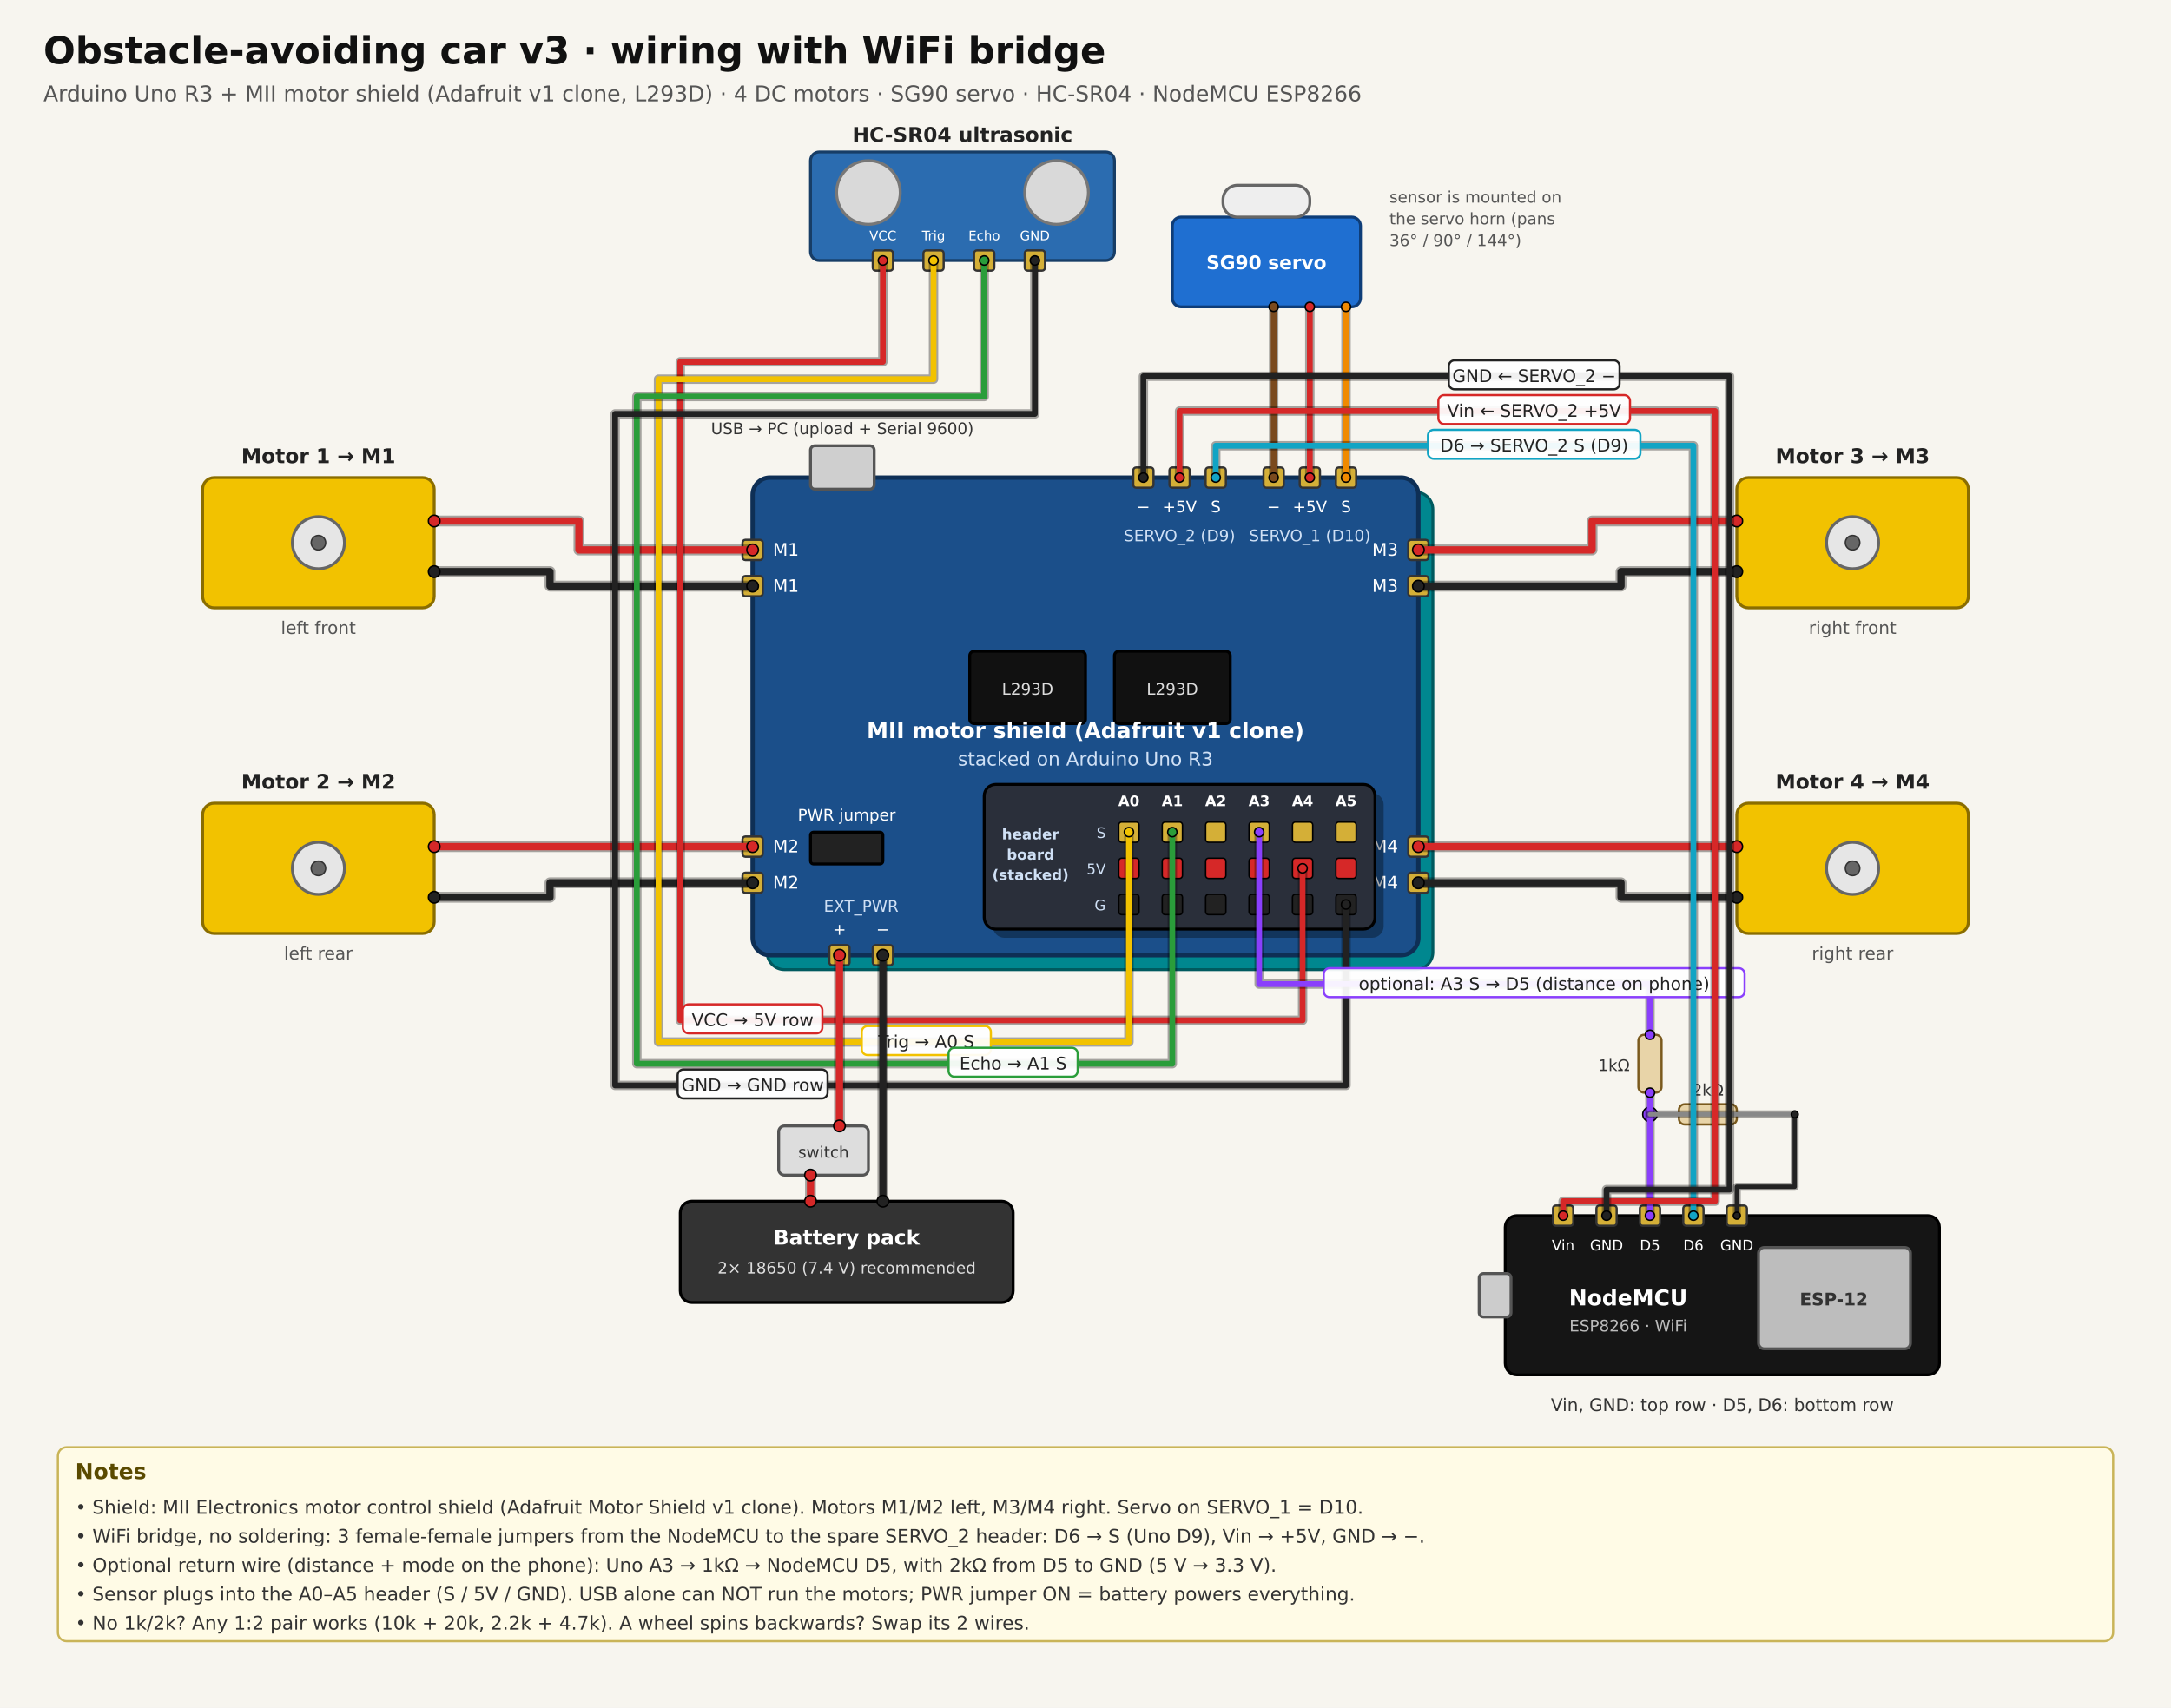
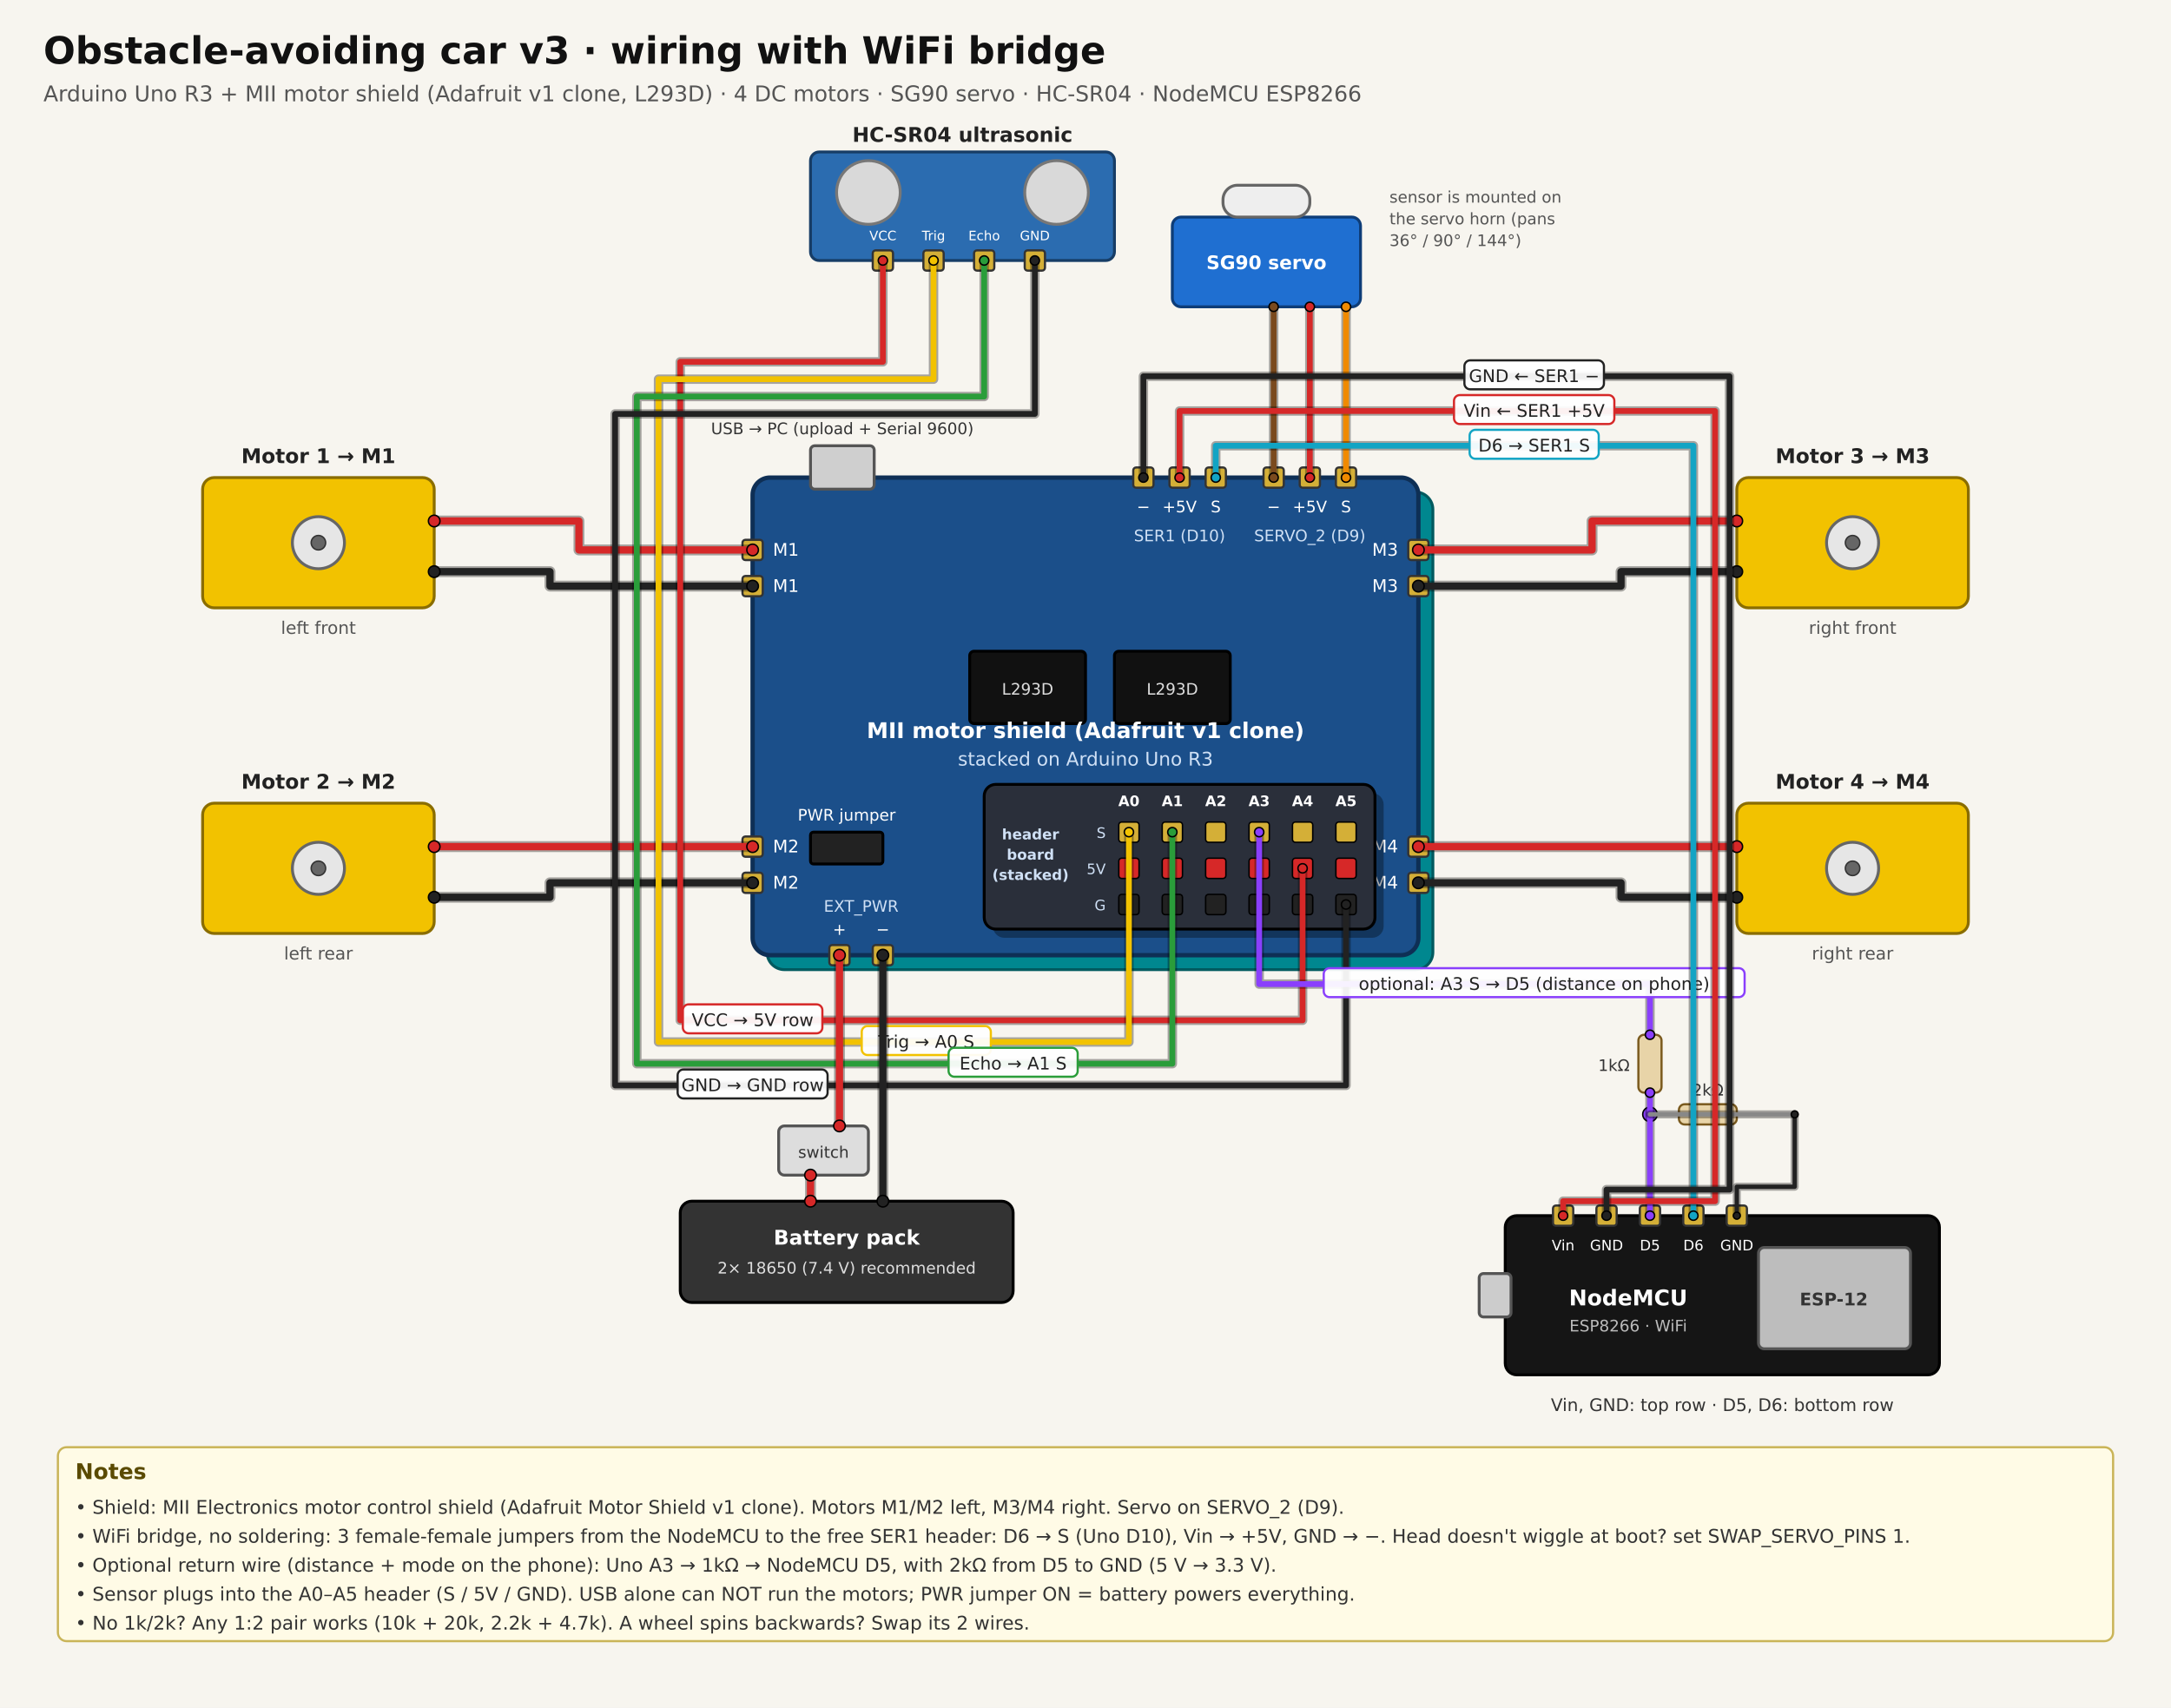
<svg xmlns="http://www.w3.org/2000/svg" width="1500" height="1180" viewBox="0 0 1500 1180">
  <rect x="0" y="0" width="1500" height="1180" fill="#f7f5ef" />
  <text x="30" y="44" font-family="DejaVu Sans, Arial, sans-serif" font-size="26" fill="#111" text-anchor="start" font-weight="bold">Obstacle-avoiding car v3 · wiring with WiFi bridge</text>
  <text x="30" y="70" font-family="DejaVu Sans, Arial, sans-serif" font-size="15" fill="#555" text-anchor="start" font-weight="normal">Arduino Uno R3 + MII motor shield (Adafruit v1 clone, L293D) · 4 DC motors · SG90 servo · HC-SR04 · NodeMCU ESP8266</text>
  <rect x="530" y="340" width="460" height="330" rx="12" fill="#00878f" stroke="#005a5f" stroke-width="2" />
  <rect x="520" y="330" width="460" height="330" rx="12" fill="#1b4f8a" stroke="#0e2f55" stroke-width="3" />
  <rect x="670" y="450" width="80" height="50" rx="3" fill="#111" stroke="#000" stroke-width="2" />
  <rect x="770" y="450" width="80" height="50" rx="3" fill="#111" stroke="#000" stroke-width="2" />
  <text x="710" y="480" font-family="DejaVu Sans, Arial, sans-serif" font-size="11" fill="#ddd" text-anchor="middle" font-weight="normal">L293D</text>
  <text x="810" y="480" font-family="DejaVu Sans, Arial, sans-serif" font-size="11" fill="#ddd" text-anchor="middle" font-weight="normal">L293D</text>
  <text x="750.0" y="510" font-family="DejaVu Sans, Arial, sans-serif" font-size="15" fill="#fff" text-anchor="middle" font-weight="bold">MII motor shield (Adafruit v1 clone)</text>
  <text x="750.0" y="529" font-family="DejaVu Sans, Arial, sans-serif" font-size="13" fill="#cfe0f5" text-anchor="middle" font-weight="normal">stacked on Arduino Uno R3</text>
  <rect x="560" y="575" width="50" height="22" rx="2" fill="#222" stroke="#000" stroke-width="2" />
  <text x="585" y="567" font-family="DejaVu Sans, Arial, sans-serif" font-size="11" fill="#fff" text-anchor="middle" font-weight="normal">PWR jumper</text>
  <rect x="560" y="308" width="44" height="30" rx="3" fill="#cfcfcf" stroke="#555" stroke-width="2" />
  <text x="582" y="300" font-family="DejaVu Sans, Arial, sans-serif" font-size="11" fill="#333" text-anchor="middle" font-weight="normal">USB → PC (upload + Serial 9600)</text>
  <rect x="513" y="373" width="14" height="14" rx="2" fill="#d4af37" stroke="#333" stroke-width="1.5" />
  <text x="534" y="384" font-family="DejaVu Sans, Arial, sans-serif" font-size="12" fill="#fff" text-anchor="start" font-weight="normal">M1</text>
  <rect x="513" y="398" width="14" height="14" rx="2" fill="#d4af37" stroke="#333" stroke-width="1.5" />
  <text x="534" y="409" font-family="DejaVu Sans, Arial, sans-serif" font-size="12" fill="#fff" text-anchor="start" font-weight="normal">M1</text>
  <rect x="513" y="578" width="14" height="14" rx="2" fill="#d4af37" stroke="#333" stroke-width="1.5" />
  <text x="534" y="589" font-family="DejaVu Sans, Arial, sans-serif" font-size="12" fill="#fff" text-anchor="start" font-weight="normal">M2</text>
  <rect x="513" y="603" width="14" height="14" rx="2" fill="#d4af37" stroke="#333" stroke-width="1.5" />
  <text x="534" y="614" font-family="DejaVu Sans, Arial, sans-serif" font-size="12" fill="#fff" text-anchor="start" font-weight="normal">M2</text>
  <rect x="973" y="373" width="14" height="14" rx="2" fill="#d4af37" stroke="#333" stroke-width="1.5" />
  <text x="966" y="384" font-family="DejaVu Sans, Arial, sans-serif" font-size="12" fill="#fff" text-anchor="end" font-weight="normal">M3</text>
  <rect x="973" y="398" width="14" height="14" rx="2" fill="#d4af37" stroke="#333" stroke-width="1.5" />
  <text x="966" y="409" font-family="DejaVu Sans, Arial, sans-serif" font-size="12" fill="#fff" text-anchor="end" font-weight="normal">M3</text>
  <rect x="973" y="578" width="14" height="14" rx="2" fill="#d4af37" stroke="#333" stroke-width="1.5" />
  <text x="966" y="589" font-family="DejaVu Sans, Arial, sans-serif" font-size="12" fill="#fff" text-anchor="end" font-weight="normal">M4</text>
  <rect x="973" y="603" width="14" height="14" rx="2" fill="#d4af37" stroke="#333" stroke-width="1.5" />
  <text x="966" y="614" font-family="DejaVu Sans, Arial, sans-serif" font-size="12" fill="#fff" text-anchor="end" font-weight="normal">M4</text>
  <rect x="873" y="323" width="14" height="14" rx="2" fill="#d4af37" stroke="#333" stroke-width="1.5" />
  <text x="880" y="354" font-family="DejaVu Sans, Arial, sans-serif" font-size="11" fill="#fff" text-anchor="middle" font-weight="normal">−</text>
  <rect x="898" y="323" width="14" height="14" rx="2" fill="#d4af37" stroke="#333" stroke-width="1.5" />
  <text x="905" y="354" font-family="DejaVu Sans, Arial, sans-serif" font-size="11" fill="#fff" text-anchor="middle" font-weight="normal">+5V</text>
  <rect x="923" y="323" width="14" height="14" rx="2" fill="#d4af37" stroke="#333" stroke-width="1.5" />
  <text x="930" y="354" font-family="DejaVu Sans, Arial, sans-serif" font-size="11" fill="#fff" text-anchor="middle" font-weight="normal">S</text>
-   <text x="905" y="374" font-family="DejaVu Sans, Arial, sans-serif" font-size="11" fill="#cfe0f5" text-anchor="middle" font-weight="normal">SERVO_1 (D10)</text>
+   <text x="905" y="374" font-family="DejaVu Sans, Arial, sans-serif" font-size="11" fill="#cfe0f5" text-anchor="middle" font-weight="normal">SERVO_2 (D9)</text>
  <rect x="783" y="323" width="14" height="14" rx="2" fill="#d4af37" stroke="#333" stroke-width="1.5" />
  <text x="790" y="354" font-family="DejaVu Sans, Arial, sans-serif" font-size="11" fill="#fff" text-anchor="middle" font-weight="normal">−</text>
  <rect x="808" y="323" width="14" height="14" rx="2" fill="#d4af37" stroke="#333" stroke-width="1.5" />
  <text x="815" y="354" font-family="DejaVu Sans, Arial, sans-serif" font-size="11" fill="#fff" text-anchor="middle" font-weight="normal">+5V</text>
  <rect x="833" y="323" width="14" height="14" rx="2" fill="#d4af37" stroke="#333" stroke-width="1.5" />
  <text x="840" y="354" font-family="DejaVu Sans, Arial, sans-serif" font-size="11" fill="#fff" text-anchor="middle" font-weight="normal">S</text>
-   <text x="815" y="374" font-family="DejaVu Sans, Arial, sans-serif" font-size="11" fill="#cfe0f5" text-anchor="middle" font-weight="normal">SERVO_2 (D9)</text>
+   <text x="815" y="374" font-family="DejaVu Sans, Arial, sans-serif" font-size="11" fill="#cfe0f5" text-anchor="middle" font-weight="normal">SER1 (D10)</text>
  <rect x="686" y="548" width="270" height="100" rx="8" fill="#00000055" stroke="none" stroke-width="0" />
  <rect x="680" y="542" width="270" height="100" rx="8" fill="#2a2f3a" stroke="#000" stroke-width="2" />
  <text x="712" y="580" font-family="DejaVu Sans, Arial, sans-serif" font-size="10" fill="#cfe0f5" text-anchor="middle" font-weight="bold">header</text>
  <text x="712" y="594" font-family="DejaVu Sans, Arial, sans-serif" font-size="10" fill="#cfe0f5" text-anchor="middle" font-weight="bold">board</text>
  <text x="712" y="608" font-family="DejaVu Sans, Arial, sans-serif" font-size="10" fill="#cfe0f5" text-anchor="middle" font-weight="bold">(stacked)</text>
  <text x="850" y="651" font-family="DejaVu Sans, Arial, sans-serif" font-size="1" fill="#222" text-anchor="start" font-weight="normal" />
  <text x="780" y="557" font-family="DejaVu Sans, Arial, sans-serif" font-size="10" fill="#fff" text-anchor="middle" font-weight="bold">A0</text>
  <rect x="773" y="568" width="14" height="14" rx="2" fill="#d4af37" stroke="#000" stroke-width="1" />
  <rect x="773" y="593" width="14" height="14" rx="2" fill="#d62828" stroke="#000" stroke-width="1" />
  <rect x="773" y="618" width="14" height="14" rx="2" fill="#222" stroke="#000" stroke-width="1" />
  <text x="810" y="557" font-family="DejaVu Sans, Arial, sans-serif" font-size="10" fill="#fff" text-anchor="middle" font-weight="bold">A1</text>
  <rect x="803" y="568" width="14" height="14" rx="2" fill="#d4af37" stroke="#000" stroke-width="1" />
  <rect x="803" y="593" width="14" height="14" rx="2" fill="#d62828" stroke="#000" stroke-width="1" />
  <rect x="803" y="618" width="14" height="14" rx="2" fill="#222" stroke="#000" stroke-width="1" />
  <text x="840" y="557" font-family="DejaVu Sans, Arial, sans-serif" font-size="10" fill="#fff" text-anchor="middle" font-weight="bold">A2</text>
  <rect x="833" y="568" width="14" height="14" rx="2" fill="#d4af37" stroke="#000" stroke-width="1" />
  <rect x="833" y="593" width="14" height="14" rx="2" fill="#d62828" stroke="#000" stroke-width="1" />
  <rect x="833" y="618" width="14" height="14" rx="2" fill="#222" stroke="#000" stroke-width="1" />
  <text x="870" y="557" font-family="DejaVu Sans, Arial, sans-serif" font-size="10" fill="#fff" text-anchor="middle" font-weight="bold">A3</text>
  <rect x="863" y="568" width="14" height="14" rx="2" fill="#d4af37" stroke="#000" stroke-width="1" />
  <rect x="863" y="593" width="14" height="14" rx="2" fill="#d62828" stroke="#000" stroke-width="1" />
  <rect x="863" y="618" width="14" height="14" rx="2" fill="#222" stroke="#000" stroke-width="1" />
  <text x="900" y="557" font-family="DejaVu Sans, Arial, sans-serif" font-size="10" fill="#fff" text-anchor="middle" font-weight="bold">A4</text>
  <rect x="893" y="568" width="14" height="14" rx="2" fill="#d4af37" stroke="#000" stroke-width="1" />
  <rect x="893" y="593" width="14" height="14" rx="2" fill="#d62828" stroke="#000" stroke-width="1" />
  <rect x="893" y="618" width="14" height="14" rx="2" fill="#222" stroke="#000" stroke-width="1" />
  <text x="930" y="557" font-family="DejaVu Sans, Arial, sans-serif" font-size="10" fill="#fff" text-anchor="middle" font-weight="bold">A5</text>
  <rect x="923" y="568" width="14" height="14" rx="2" fill="#d4af37" stroke="#000" stroke-width="1" />
  <rect x="923" y="593" width="14" height="14" rx="2" fill="#d62828" stroke="#000" stroke-width="1" />
  <rect x="923" y="618" width="14" height="14" rx="2" fill="#222" stroke="#000" stroke-width="1" />
  <text x="764" y="579" font-family="DejaVu Sans, Arial, sans-serif" font-size="10" fill="#cfe0f5" text-anchor="end" font-weight="normal">S</text>
  <text x="764" y="604" font-family="DejaVu Sans, Arial, sans-serif" font-size="10" fill="#cfe0f5" text-anchor="end" font-weight="normal">5V</text>
  <text x="764" y="629" font-family="DejaVu Sans, Arial, sans-serif" font-size="10" fill="#cfe0f5" text-anchor="end" font-weight="normal">G</text>
  <rect x="573" y="653" width="14" height="14" rx="2" fill="#d4af37" stroke="#333" stroke-width="1.5" />
  <text x="580" y="646" font-family="DejaVu Sans, Arial, sans-serif" font-size="11" fill="#fff" text-anchor="middle" font-weight="normal">+</text>
  <rect x="603" y="653" width="14" height="14" rx="2" fill="#d4af37" stroke="#333" stroke-width="1.5" />
  <text x="610" y="646" font-family="DejaVu Sans, Arial, sans-serif" font-size="11" fill="#fff" text-anchor="middle" font-weight="normal">−</text>
  <text x="595" y="630" font-family="DejaVu Sans, Arial, sans-serif" font-size="11" fill="#cfe0f5" text-anchor="middle" font-weight="normal">EXT_PWR</text>
  <rect x="140" y="330" width="160" height="90" rx="8" fill="#f2c200" stroke="#8a6d00" stroke-width="2" />
  <circle cx="220" cy="375" r="18" fill="#e6e6e6" stroke="#666" stroke-width="2" />
  <circle cx="220" cy="375" r="5" fill="#666" stroke="#333" stroke-width="1" />
  <text x="220" y="320" font-family="DejaVu Sans, Arial, sans-serif" font-size="14" fill="#222" text-anchor="middle" font-weight="bold">Motor 1 → M1</text>
  <text x="220" y="438" font-family="DejaVu Sans, Arial, sans-serif" font-size="12" fill="#555" text-anchor="middle" font-weight="normal">left front</text>
  <rect x="140" y="555" width="160" height="90" rx="8" fill="#f2c200" stroke="#8a6d00" stroke-width="2" />
  <circle cx="220" cy="600" r="18" fill="#e6e6e6" stroke="#666" stroke-width="2" />
  <circle cx="220" cy="600" r="5" fill="#666" stroke="#333" stroke-width="1" />
  <text x="220" y="545" font-family="DejaVu Sans, Arial, sans-serif" font-size="14" fill="#222" text-anchor="middle" font-weight="bold">Motor 2 → M2</text>
  <text x="220" y="663" font-family="DejaVu Sans, Arial, sans-serif" font-size="12" fill="#555" text-anchor="middle" font-weight="normal">left rear</text>
  <rect x="1200" y="330" width="160" height="90" rx="8" fill="#f2c200" stroke="#8a6d00" stroke-width="2" />
  <circle cx="1280" cy="375" r="18" fill="#e6e6e6" stroke="#666" stroke-width="2" />
  <circle cx="1280" cy="375" r="5" fill="#666" stroke="#333" stroke-width="1" />
  <text x="1280" y="320" font-family="DejaVu Sans, Arial, sans-serif" font-size="14" fill="#222" text-anchor="middle" font-weight="bold">Motor 3 → M3</text>
  <text x="1280" y="438" font-family="DejaVu Sans, Arial, sans-serif" font-size="12" fill="#555" text-anchor="middle" font-weight="normal">right front</text>
  <rect x="1200" y="555" width="160" height="90" rx="8" fill="#f2c200" stroke="#8a6d00" stroke-width="2" />
  <circle cx="1280" cy="600" r="18" fill="#e6e6e6" stroke="#666" stroke-width="2" />
  <circle cx="1280" cy="600" r="5" fill="#666" stroke="#333" stroke-width="1" />
  <text x="1280" y="545" font-family="DejaVu Sans, Arial, sans-serif" font-size="14" fill="#222" text-anchor="middle" font-weight="bold">Motor 4 → M4</text>
  <text x="1280" y="663" font-family="DejaVu Sans, Arial, sans-serif" font-size="12" fill="#555" text-anchor="middle" font-weight="normal">right rear</text>
  <rect x="560" y="105" width="210" height="75" rx="6" fill="#2b6cb0" stroke="#173d66" stroke-width="2" />
  <circle cx="600" cy="133" r="22" fill="#d9d9d9" stroke="#777" stroke-width="2" />
  <circle cx="730" cy="133" r="22" fill="#d9d9d9" stroke="#777" stroke-width="2" />
  <text x="665" y="98" font-family="DejaVu Sans, Arial, sans-serif" font-size="14" fill="#222" text-anchor="middle" font-weight="bold">HC-SR04 ultrasonic</text>
  <rect x="603" y="173" width="14" height="14" rx="2" fill="#d4af37" stroke="#333" stroke-width="1.5" />
  <text x="610" y="166" font-family="DejaVu Sans, Arial, sans-serif" font-size="9" fill="#fff" text-anchor="middle" font-weight="normal">VCC</text>
  <rect x="638" y="173" width="14" height="14" rx="2" fill="#d4af37" stroke="#333" stroke-width="1.5" />
  <text x="645" y="166" font-family="DejaVu Sans, Arial, sans-serif" font-size="9" fill="#fff" text-anchor="middle" font-weight="normal">Trig</text>
  <rect x="673" y="173" width="14" height="14" rx="2" fill="#d4af37" stroke="#333" stroke-width="1.5" />
  <text x="680" y="166" font-family="DejaVu Sans, Arial, sans-serif" font-size="9" fill="#fff" text-anchor="middle" font-weight="normal">Echo</text>
  <rect x="708" y="173" width="14" height="14" rx="2" fill="#d4af37" stroke="#333" stroke-width="1.5" />
  <text x="715" y="166" font-family="DejaVu Sans, Arial, sans-serif" font-size="9" fill="#fff" text-anchor="middle" font-weight="normal">GND</text>
  <rect x="810" y="150" width="130" height="62" rx="6" fill="#1f6fd1" stroke="#0e3d78" stroke-width="2" />
  <rect x="845" y="128" width="60" height="22" rx="10" fill="#eee" stroke="#666" stroke-width="2" />
  <text x="875" y="186" font-family="DejaVu Sans, Arial, sans-serif" font-size="13" fill="#fff" text-anchor="middle" font-weight="bold">SG90 servo</text>
  <text x="960" y="140" font-family="DejaVu Sans, Arial, sans-serif" font-size="11" fill="#555" text-anchor="start" font-weight="normal">sensor is mounted on</text>
  <text x="960" y="155" font-family="DejaVu Sans, Arial, sans-serif" font-size="11" fill="#555" text-anchor="start" font-weight="normal">the servo horn (pans</text>
  <text x="960" y="170" font-family="DejaVu Sans, Arial, sans-serif" font-size="11" fill="#555" text-anchor="start" font-weight="normal">36° / 90° / 144°)</text>
  <rect x="470" y="830" width="230" height="70" rx="8" fill="#333" stroke="#000" stroke-width="2" />
  <text x="585" y="860" font-family="DejaVu Sans, Arial, sans-serif" font-size="14" fill="#fff" text-anchor="middle" font-weight="bold">Battery pack</text>
  <text x="585" y="880" font-family="DejaVu Sans, Arial, sans-serif" font-size="11" fill="#ddd" text-anchor="middle" font-weight="normal">2× 18650 (7.4 V) recommended</text>
  <rect x="538" y="778" width="62" height="34" rx="4" fill="#ddd" stroke="#555" stroke-width="2" />
  <text x="569" y="800" font-family="DejaVu Sans, Arial, sans-serif" font-size="11" fill="#333" text-anchor="middle" font-weight="normal">switch</text>
  <rect x="1040" y="840" width="300" height="110" rx="8" fill="#151515" stroke="#000" stroke-width="2" />
  <rect x="1215" y="862" width="105" height="70" rx="4" fill="#bdbdbd" stroke="#555" stroke-width="2" />
  <text x="1267" y="902" font-family="DejaVu Sans, Arial, sans-serif" font-size="12" fill="#333" text-anchor="middle" font-weight="bold">ESP-12</text>
  <text x="1125" y="902" font-family="DejaVu Sans, Arial, sans-serif" font-size="15" fill="#fff" text-anchor="middle" font-weight="bold">NodeMCU</text>
  <text x="1125" y="920" font-family="DejaVu Sans, Arial, sans-serif" font-size="11" fill="#bbb" text-anchor="middle" font-weight="normal">ESP8266 · WiFi</text>
  <rect x="1022" y="880" width="22" height="30" rx="3" fill="#ccc" stroke="#555" stroke-width="2" />
  <text x="1190" y="975" font-family="DejaVu Sans, Arial, sans-serif" font-size="12" fill="#333" text-anchor="middle" font-weight="normal">Vin, GND: top row · D5, D6: bottom row</text>
  <rect x="1073" y="833" width="14" height="14" rx="2" fill="#d4af37" stroke="#333" stroke-width="1.5" />
  <text x="1080" y="864" font-family="DejaVu Sans, Arial, sans-serif" font-size="10" fill="#fff" text-anchor="middle" font-weight="normal">Vin</text>
  <rect x="1103" y="833" width="14" height="14" rx="2" fill="#d4af37" stroke="#333" stroke-width="1.5" />
  <text x="1110" y="864" font-family="DejaVu Sans, Arial, sans-serif" font-size="10" fill="#fff" text-anchor="middle" font-weight="normal">GND</text>
  <rect x="1133" y="833" width="14" height="14" rx="2" fill="#d4af37" stroke="#333" stroke-width="1.5" />
  <text x="1140" y="864" font-family="DejaVu Sans, Arial, sans-serif" font-size="10" fill="#fff" text-anchor="middle" font-weight="normal">D5</text>
  <rect x="1163" y="833" width="14" height="14" rx="2" fill="#d4af37" stroke="#333" stroke-width="1.5" />
  <text x="1170" y="864" font-family="DejaVu Sans, Arial, sans-serif" font-size="10" fill="#fff" text-anchor="middle" font-weight="normal">D6</text>
  <rect x="1193" y="833" width="14" height="14" rx="2" fill="#d4af37" stroke="#333" stroke-width="1.5" />
  <text x="1200" y="864" font-family="DejaVu Sans, Arial, sans-serif" font-size="10" fill="#fff" text-anchor="middle" font-weight="normal">GND</text>
  <rect x="1132" y="715" width="16" height="40" rx="4" fill="#e8d4a8" stroke="#7a5a1e" stroke-width="1.5" />
  <text x="1126" y="740" font-family="DejaVu Sans, Arial, sans-serif" font-size="11" fill="#333" text-anchor="end" font-weight="normal">1kΩ</text>
  <rect x="1160" y="763" width="40" height="14" rx="4" fill="#e8d4a8" stroke="#7a5a1e" stroke-width="1.5" />
  <text x="1180" y="757" font-family="DejaVu Sans, Arial, sans-serif" font-size="11" fill="#333" text-anchor="middle" font-weight="normal">2kΩ</text>
  <circle cx="1140" cy="770" r="5" fill="#8a3ffc" stroke="#000" stroke-width="1" />
  <rect x="40" y="1000" width="1420" height="134" rx="6" fill="#fffbe6" stroke="#c9b458" stroke-width="1.5" />
  <text x="52" y="1022" font-family="DejaVu Sans, Arial, sans-serif" font-size="15" fill="#5a4a00" text-anchor="start" font-weight="bold">Notes</text>
-   <text x="52" y="1046" font-family="DejaVu Sans, Arial, sans-serif" font-size="13" fill="#333" text-anchor="start" font-weight="normal">• Shield: MII Electronics motor control shield (Adafruit Motor Shield v1 clone). Motors M1/M2 left, M3/M4 right. Servo on SERVO_1 = D10.</text>
-   <text x="52" y="1066" font-family="DejaVu Sans, Arial, sans-serif" font-size="13" fill="#333" text-anchor="start" font-weight="normal">• WiFi bridge, no soldering: 3 female-female jumpers from the NodeMCU to the spare SERVO_2 header: D6 → S (Uno D9), Vin → +5V, GND → −.</text>
+   <text x="52" y="1046" font-family="DejaVu Sans, Arial, sans-serif" font-size="13" fill="#333" text-anchor="start" font-weight="normal">• Shield: MII Electronics motor control shield (Adafruit Motor Shield v1 clone). Motors M1/M2 left, M3/M4 right. Servo on SERVO_2 (D9).</text>
+   <text x="52" y="1066" font-family="DejaVu Sans, Arial, sans-serif" font-size="13" fill="#333" text-anchor="start" font-weight="normal">• WiFi bridge, no soldering: 3 female-female jumpers from the NodeMCU to the free SER1 header: D6 → S (Uno D10), Vin → +5V, GND → −. Head doesn't wiggle at boot? set SWAP_SERVO_PINS 1.</text>
  <text x="52" y="1086" font-family="DejaVu Sans, Arial, sans-serif" font-size="13" fill="#333" text-anchor="start" font-weight="normal">• Optional return wire (distance + mode on the phone): Uno A3 → 1kΩ → NodeMCU D5, with 2kΩ from D5 to GND (5 V → 3.3 V).</text>
  <text x="52" y="1106" font-family="DejaVu Sans, Arial, sans-serif" font-size="13" fill="#333" text-anchor="start" font-weight="normal">• Sensor plugs into the A0–A5 header (S / 5V / GND). USB alone can NOT run the motors; PWR jumper ON = battery powers everything.</text>
  <text x="52" y="1126" font-family="DejaVu Sans, Arial, sans-serif" font-size="13" fill="#333" text-anchor="start" font-weight="normal">• No 1k/2k? Any 1:2 pair works (10k + 20k, 2.2k + 4.7k). A wheel spins backwards? Swap its 2 wires.</text>
  <polyline points="300,360 400,360 400,380 520,380" fill="none" stroke="#00000055" stroke-width="7.5" stroke-linejoin="round" stroke-linecap="round" />
  <polyline points="300,360 400,360 400,380 520,380" fill="none" stroke="#d62828" stroke-width="5" stroke-linejoin="round" stroke-linecap="round" />
  <circle cx="300" cy="360" r="4.0" fill="#d62828" stroke="#000" stroke-width="1" />
  <circle cx="520" cy="380" r="4.0" fill="#d62828" stroke="#000" stroke-width="1" />
  <polyline points="300,395 380,395 380,405 520,405" fill="none" stroke="#00000055" stroke-width="7.5" stroke-linejoin="round" stroke-linecap="round" />
  <polyline points="300,395 380,395 380,405 520,405" fill="none" stroke="#222222" stroke-width="5" stroke-linejoin="round" stroke-linecap="round" />
  <circle cx="300" cy="395" r="4.0" fill="#222222" stroke="#000" stroke-width="1" />
  <circle cx="520" cy="405" r="4.0" fill="#222222" stroke="#000" stroke-width="1" />
  <polyline points="300,585 520,585" fill="none" stroke="#00000055" stroke-width="7.5" stroke-linejoin="round" stroke-linecap="round" />
  <polyline points="300,585 520,585" fill="none" stroke="#d62828" stroke-width="5" stroke-linejoin="round" stroke-linecap="round" />
  <circle cx="300" cy="585" r="4.0" fill="#d62828" stroke="#000" stroke-width="1" />
  <circle cx="520" cy="585" r="4.0" fill="#d62828" stroke="#000" stroke-width="1" />
  <polyline points="300,620 380,620 380,610 520,610" fill="none" stroke="#00000055" stroke-width="7.5" stroke-linejoin="round" stroke-linecap="round" />
  <polyline points="300,620 380,620 380,610 520,610" fill="none" stroke="#222222" stroke-width="5" stroke-linejoin="round" stroke-linecap="round" />
  <circle cx="300" cy="620" r="4.0" fill="#222222" stroke="#000" stroke-width="1" />
  <circle cx="520" cy="610" r="4.0" fill="#222222" stroke="#000" stroke-width="1" />
  <polyline points="1200,360 1100,360 1100,380 980,380" fill="none" stroke="#00000055" stroke-width="7.5" stroke-linejoin="round" stroke-linecap="round" />
  <polyline points="1200,360 1100,360 1100,380 980,380" fill="none" stroke="#d62828" stroke-width="5" stroke-linejoin="round" stroke-linecap="round" />
  <circle cx="1200" cy="360" r="4.0" fill="#d62828" stroke="#000" stroke-width="1" />
  <circle cx="980" cy="380" r="4.0" fill="#d62828" stroke="#000" stroke-width="1" />
  <polyline points="1200,395 1120,395 1120,405 980,405" fill="none" stroke="#00000055" stroke-width="7.5" stroke-linejoin="round" stroke-linecap="round" />
  <polyline points="1200,395 1120,395 1120,405 980,405" fill="none" stroke="#222222" stroke-width="5" stroke-linejoin="round" stroke-linecap="round" />
  <circle cx="1200" cy="395" r="4.0" fill="#222222" stroke="#000" stroke-width="1" />
  <circle cx="980" cy="405" r="4.0" fill="#222222" stroke="#000" stroke-width="1" />
  <polyline points="1200,585 980,585" fill="none" stroke="#00000055" stroke-width="7.5" stroke-linejoin="round" stroke-linecap="round" />
  <polyline points="1200,585 980,585" fill="none" stroke="#d62828" stroke-width="5" stroke-linejoin="round" stroke-linecap="round" />
  <circle cx="1200" cy="585" r="4.0" fill="#d62828" stroke="#000" stroke-width="1" />
  <circle cx="980" cy="585" r="4.0" fill="#d62828" stroke="#000" stroke-width="1" />
  <polyline points="1200,620 1120,620 1120,610 980,610" fill="none" stroke="#00000055" stroke-width="7.5" stroke-linejoin="round" stroke-linecap="round" />
  <polyline points="1200,620 1120,620 1120,610 980,610" fill="none" stroke="#222222" stroke-width="5" stroke-linejoin="round" stroke-linecap="round" />
  <circle cx="1200" cy="620" r="4.0" fill="#222222" stroke="#000" stroke-width="1" />
  <circle cx="980" cy="610" r="4.0" fill="#222222" stroke="#000" stroke-width="1" />
  <polyline points="880,212 880,330" fill="none" stroke="#00000055" stroke-width="6.5" stroke-linejoin="round" stroke-linecap="round" />
  <polyline points="880,212 880,330" fill="none" stroke="#7a4a1e" stroke-width="4" stroke-linejoin="round" stroke-linecap="round" />
  <circle cx="880" cy="212" r="3.2" fill="#7a4a1e" stroke="#000" stroke-width="1" />
  <circle cx="880" cy="330" r="3.2" fill="#7a4a1e" stroke="#000" stroke-width="1" />
  <polyline points="905,212 905,330" fill="none" stroke="#00000055" stroke-width="6.5" stroke-linejoin="round" stroke-linecap="round" />
  <polyline points="905,212 905,330" fill="none" stroke="#d62828" stroke-width="4" stroke-linejoin="round" stroke-linecap="round" />
  <circle cx="905" cy="212" r="3.2" fill="#d62828" stroke="#000" stroke-width="1" />
  <circle cx="905" cy="330" r="3.2" fill="#d62828" stroke="#000" stroke-width="1" />
  <polyline points="930,212 930,330" fill="none" stroke="#00000055" stroke-width="6.5" stroke-linejoin="round" stroke-linecap="round" />
  <polyline points="930,212 930,330" fill="none" stroke="#f08a00" stroke-width="4" stroke-linejoin="round" stroke-linecap="round" />
  <circle cx="930" cy="212" r="3.2" fill="#f08a00" stroke="#000" stroke-width="1" />
  <circle cx="930" cy="330" r="3.2" fill="#f08a00" stroke="#000" stroke-width="1" />
  <polyline points="610,180 610,250 470,250 470,705 900,705 900,600" fill="none" stroke="#00000055" stroke-width="6.5" stroke-linejoin="round" stroke-linecap="round" />
  <polyline points="610,180 610,250 470,250 470,705 900,705 900,600" fill="none" stroke="#d62828" stroke-width="4" stroke-linejoin="round" stroke-linecap="round" />
  <circle cx="610" cy="180" r="3.2" fill="#d62828" stroke="#000" stroke-width="1" />
  <circle cx="900" cy="600" r="3.2" fill="#d62828" stroke="#000" stroke-width="1" />
  <rect x="471.8" y="694" width="96.4" height="20" rx="4" fill="#ffffffee" stroke="#d62828" stroke-width="1.5" />
  <text x="520" y="709" font-family="DejaVu Sans, Arial, sans-serif" font-size="12" fill="#222" text-anchor="middle">VCC → 5V row</text>
  <polyline points="645,180 645,262 455,262 455,720 780,720 780,575" fill="none" stroke="#00000055" stroke-width="6.5" stroke-linejoin="round" stroke-linecap="round" />
  <polyline points="645,180 645,262 455,262 455,720 780,720 780,575" fill="none" stroke="#f2c200" stroke-width="4" stroke-linejoin="round" stroke-linecap="round" />
  <circle cx="645" cy="180" r="3.2" fill="#f2c200" stroke="#000" stroke-width="1" />
  <circle cx="780" cy="575" r="3.2" fill="#f2c200" stroke="#000" stroke-width="1" />
  <rect x="595.4" y="709" width="89.2" height="20" rx="4" fill="#ffffffee" stroke="#f2c200" stroke-width="1.5" />
  <text x="640" y="724" font-family="DejaVu Sans, Arial, sans-serif" font-size="12" fill="#222" text-anchor="middle">Trig → A0 S</text>
  <polyline points="680,180 680,274 440,274 440,735 810,735 810,575" fill="none" stroke="#00000055" stroke-width="6.5" stroke-linejoin="round" stroke-linecap="round" />
  <polyline points="680,180 680,274 440,274 440,735 810,735 810,575" fill="none" stroke="#2a9d3a" stroke-width="4" stroke-linejoin="round" stroke-linecap="round" />
  <circle cx="680" cy="180" r="3.2" fill="#2a9d3a" stroke="#000" stroke-width="1" />
  <circle cx="810" cy="575" r="3.2" fill="#2a9d3a" stroke="#000" stroke-width="1" />
  <rect x="655.4" y="724" width="89.2" height="20" rx="4" fill="#ffffffee" stroke="#2a9d3a" stroke-width="1.5" />
  <text x="700" y="739" font-family="DejaVu Sans, Arial, sans-serif" font-size="12" fill="#222" text-anchor="middle">Echo → A1 S</text>
  <polyline points="715,180 715,286 425,286 425,750 930,750 930,625" fill="none" stroke="#00000055" stroke-width="6.5" stroke-linejoin="round" stroke-linecap="round" />
  <polyline points="715,180 715,286 425,286 425,750 930,750 930,625" fill="none" stroke="#222222" stroke-width="4" stroke-linejoin="round" stroke-linecap="round" />
  <circle cx="715" cy="180" r="3.2" fill="#222222" stroke="#000" stroke-width="1" />
  <circle cx="930" cy="625" r="3.2" fill="#222222" stroke="#000" stroke-width="1" />
  <rect x="468.2" y="739" width="103.6" height="20" rx="4" fill="#ffffffee" stroke="#222222" stroke-width="1.5" />
  <text x="520" y="754" font-family="DejaVu Sans, Arial, sans-serif" font-size="12" fill="#222" text-anchor="middle">GND → GND row</text>
  <polyline points="560,830 560,812" fill="none" stroke="#00000055" stroke-width="7.5" stroke-linejoin="round" stroke-linecap="round" />
  <polyline points="560,830 560,812" fill="none" stroke="#d62828" stroke-width="5" stroke-linejoin="round" stroke-linecap="round" />
  <circle cx="560" cy="830" r="4.0" fill="#d62828" stroke="#000" stroke-width="1" />
  <circle cx="560" cy="812" r="4.0" fill="#d62828" stroke="#000" stroke-width="1" />
  <polyline points="580,778 580,660" fill="none" stroke="#00000055" stroke-width="7.5" stroke-linejoin="round" stroke-linecap="round" />
  <polyline points="580,778 580,660" fill="none" stroke="#d62828" stroke-width="5" stroke-linejoin="round" stroke-linecap="round" />
  <circle cx="580" cy="778" r="4.0" fill="#d62828" stroke="#000" stroke-width="1" />
  <circle cx="580" cy="660" r="4.0" fill="#d62828" stroke="#000" stroke-width="1" />
  <polyline points="610,830 610,660" fill="none" stroke="#00000055" stroke-width="7.5" stroke-linejoin="round" stroke-linecap="round" />
  <polyline points="610,830 610,660" fill="none" stroke="#222222" stroke-width="5" stroke-linejoin="round" stroke-linecap="round" />
  <circle cx="610" cy="830" r="4.0" fill="#222222" stroke="#000" stroke-width="1" />
  <circle cx="610" cy="660" r="4.0" fill="#222222" stroke="#000" stroke-width="1" />
  <polyline points="870,575 870,680 1140,680 1140,715" fill="none" stroke="#00000055" stroke-width="6.5" stroke-linejoin="round" stroke-linecap="round" />
  <polyline points="870,575 870,680 1140,680 1140,715" fill="none" stroke="#8a3ffc" stroke-width="4" stroke-linejoin="round" stroke-linecap="round" />
  <circle cx="870" cy="575" r="3.2" fill="#8a3ffc" stroke="#000" stroke-width="1" />
  <circle cx="1140" cy="715" r="3.2" fill="#8a3ffc" stroke="#000" stroke-width="1" />
  <rect x="914.6" y="669" width="290.8" height="20" rx="4" fill="#ffffffee" stroke="#8a3ffc" stroke-width="1.5" />
  <text x="1060" y="684" font-family="DejaVu Sans, Arial, sans-serif" font-size="12" fill="#222" text-anchor="middle">optional: A3 S → D5 (distance on phone)</text>
  <polyline points="1140,755 1140,840" fill="none" stroke="#00000055" stroke-width="6.5" stroke-linejoin="round" stroke-linecap="round" />
  <polyline points="1140,755 1140,840" fill="none" stroke="#8a3ffc" stroke-width="4" stroke-linejoin="round" stroke-linecap="round" />
  <circle cx="1140" cy="755" r="3.2" fill="#8a3ffc" stroke="#000" stroke-width="1" />
  <circle cx="1140" cy="840" r="3.2" fill="#8a3ffc" stroke="#000" stroke-width="1" />
  <polyline points="1140,770 1240,770" fill="none" stroke="#00000055" stroke-width="5.5" stroke-linejoin="round" stroke-linecap="round" />
  <polyline points="1140,770 1240,770" fill="none" stroke="#888888" stroke-width="3" stroke-linejoin="round" stroke-linecap="round" />
  <polyline points="1240,770 1240,820 1200,820 1200,840" fill="none" stroke="#00000055" stroke-width="5.5" stroke-linejoin="round" stroke-linecap="round" />
  <polyline points="1240,770 1240,820 1200,820 1200,840" fill="none" stroke="#222222" stroke-width="3" stroke-linejoin="round" stroke-linecap="round" />
  <circle cx="1240" cy="770" r="2.4" fill="#222222" stroke="#000" stroke-width="1" />
  <circle cx="1200" cy="840" r="2.4" fill="#222222" stroke="#000" stroke-width="1" />
  <polyline points="1170,840 1170,308 840,308 840,330" fill="none" stroke="#00000055" stroke-width="6.5" stroke-linejoin="round" stroke-linecap="round" />
  <polyline points="1170,840 1170,308 840,308 840,330" fill="none" stroke="#12a4c4" stroke-width="4" stroke-linejoin="round" stroke-linecap="round" />
  <circle cx="1170" cy="840" r="3.2" fill="#12a4c4" stroke="#000" stroke-width="1" />
  <circle cx="840" cy="330" r="3.2" fill="#12a4c4" stroke="#000" stroke-width="1" />
-   <rect x="986.6" y="297" width="146.8" height="20" rx="4" fill="#ffffffee" stroke="#12a4c4" stroke-width="1.5" />
-   <text x="1060" y="312" font-family="DejaVu Sans, Arial, sans-serif" font-size="12" fill="#222" text-anchor="middle">D6 → SERVO_2 S (D9)</text>
+   <rect x="1015.4" y="297" width="89.2" height="20" rx="4" fill="#ffffffee" stroke="#12a4c4" stroke-width="1.5" />
+   <text x="1060" y="312" font-family="DejaVu Sans, Arial, sans-serif" font-size="12" fill="#222" text-anchor="middle">D6 → SER1 S</text>
  <polyline points="1080,840 1080,830 1185,830 1185,284 815,284 815,330" fill="none" stroke="#00000055" stroke-width="6.5" stroke-linejoin="round" stroke-linecap="round" />
  <polyline points="1080,840 1080,830 1185,830 1185,284 815,284 815,330" fill="none" stroke="#d62828" stroke-width="4" stroke-linejoin="round" stroke-linecap="round" />
  <circle cx="1080" cy="840" r="3.2" fill="#d62828" stroke="#000" stroke-width="1" />
  <circle cx="815" cy="330" r="3.2" fill="#d62828" stroke="#000" stroke-width="1" />
-   <rect x="993.8" y="273" width="132.4" height="20" rx="4" fill="#ffffffee" stroke="#d62828" stroke-width="1.5" />
-   <text x="1060" y="288" font-family="DejaVu Sans, Arial, sans-serif" font-size="12" fill="#222" text-anchor="middle">Vin ← SERVO_2 +5V</text>
+   <rect x="1004.6" y="273" width="110.8" height="20" rx="4" fill="#ffffffee" stroke="#d62828" stroke-width="1.5" />
+   <text x="1060" y="288" font-family="DejaVu Sans, Arial, sans-serif" font-size="12" fill="#222" text-anchor="middle">Vin ← SER1 +5V</text>
  <polyline points="1110,840 1110,822 1195,822 1195,260 790,260 790,330" fill="none" stroke="#00000055" stroke-width="6.5" stroke-linejoin="round" stroke-linecap="round" />
  <polyline points="1110,840 1110,822 1195,822 1195,260 790,260 790,330" fill="none" stroke="#222222" stroke-width="4" stroke-linejoin="round" stroke-linecap="round" />
  <circle cx="1110" cy="840" r="3.2" fill="#222222" stroke="#000" stroke-width="1" />
  <circle cx="790" cy="330" r="3.2" fill="#222222" stroke="#000" stroke-width="1" />
-   <rect x="1001.0" y="249" width="118.0" height="20" rx="4" fill="#ffffffee" stroke="#222222" stroke-width="1.5" />
-   <text x="1060" y="264" font-family="DejaVu Sans, Arial, sans-serif" font-size="12" fill="#222" text-anchor="middle">GND ← SERVO_2 −</text>
+   <rect x="1011.8" y="249" width="96.4" height="20" rx="4" fill="#ffffffee" stroke="#222222" stroke-width="1.5" />
+   <text x="1060" y="264" font-family="DejaVu Sans, Arial, sans-serif" font-size="12" fill="#222" text-anchor="middle">GND ← SER1 −</text>
</svg>
